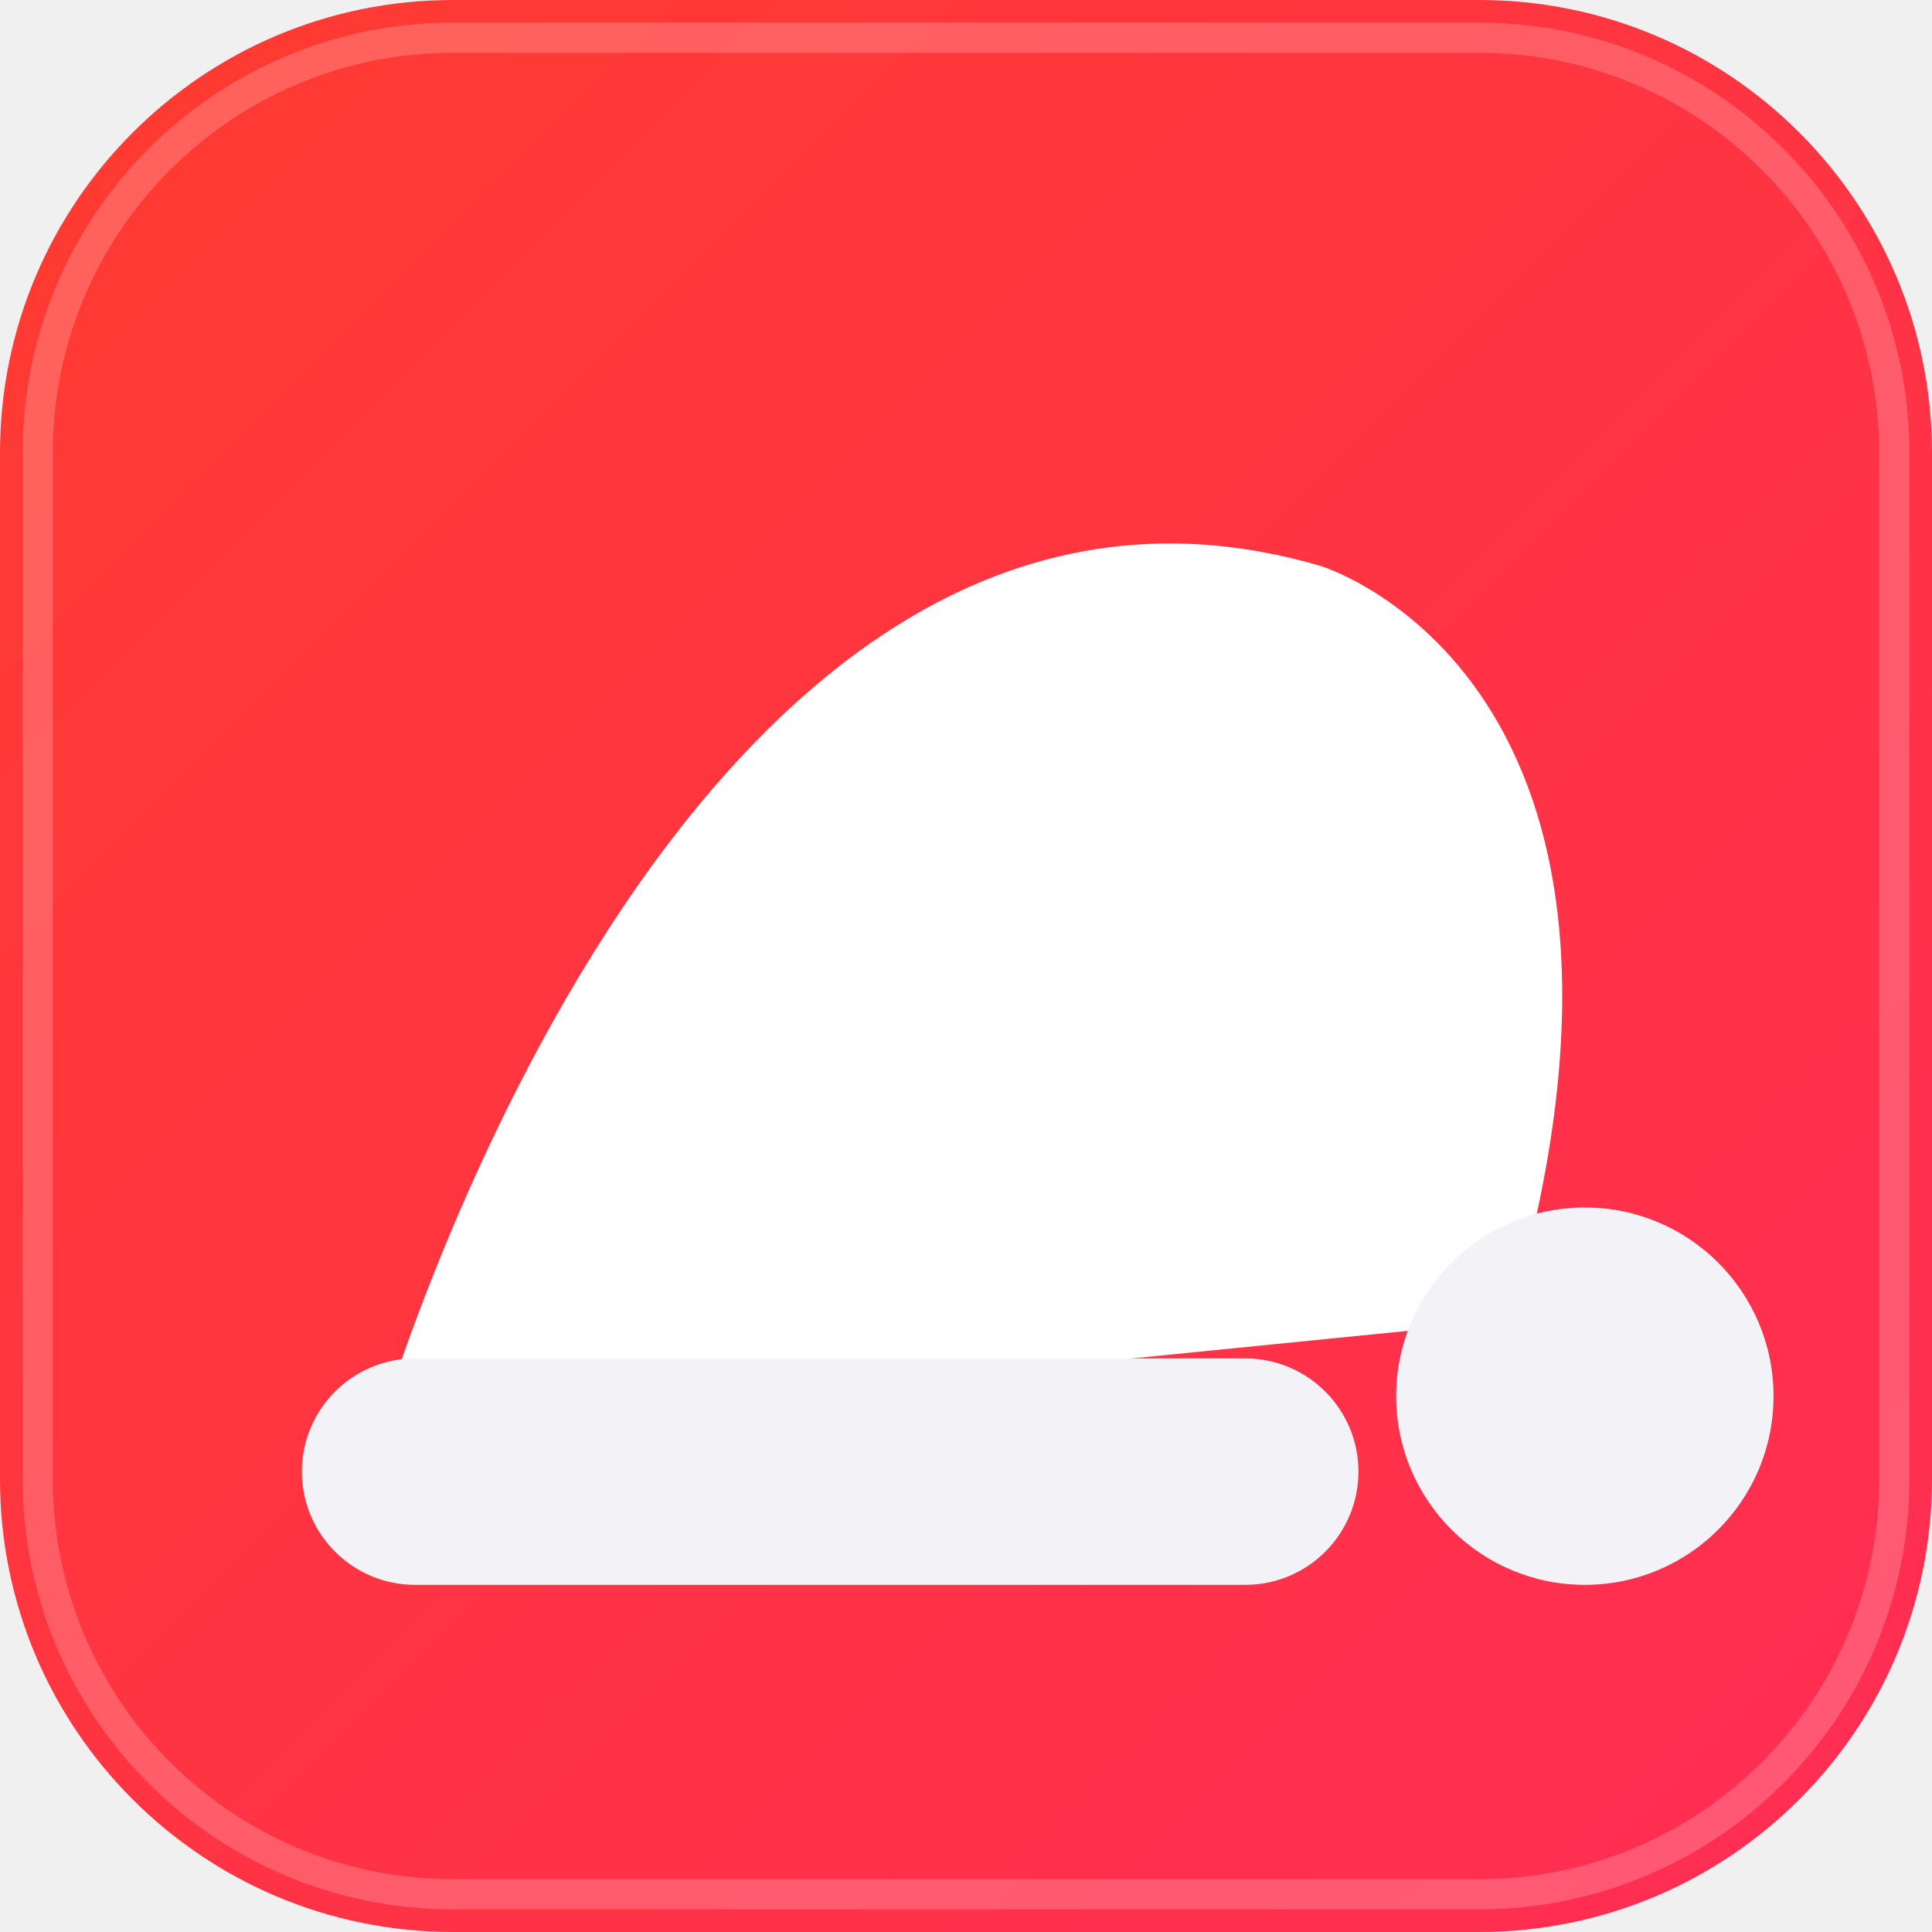
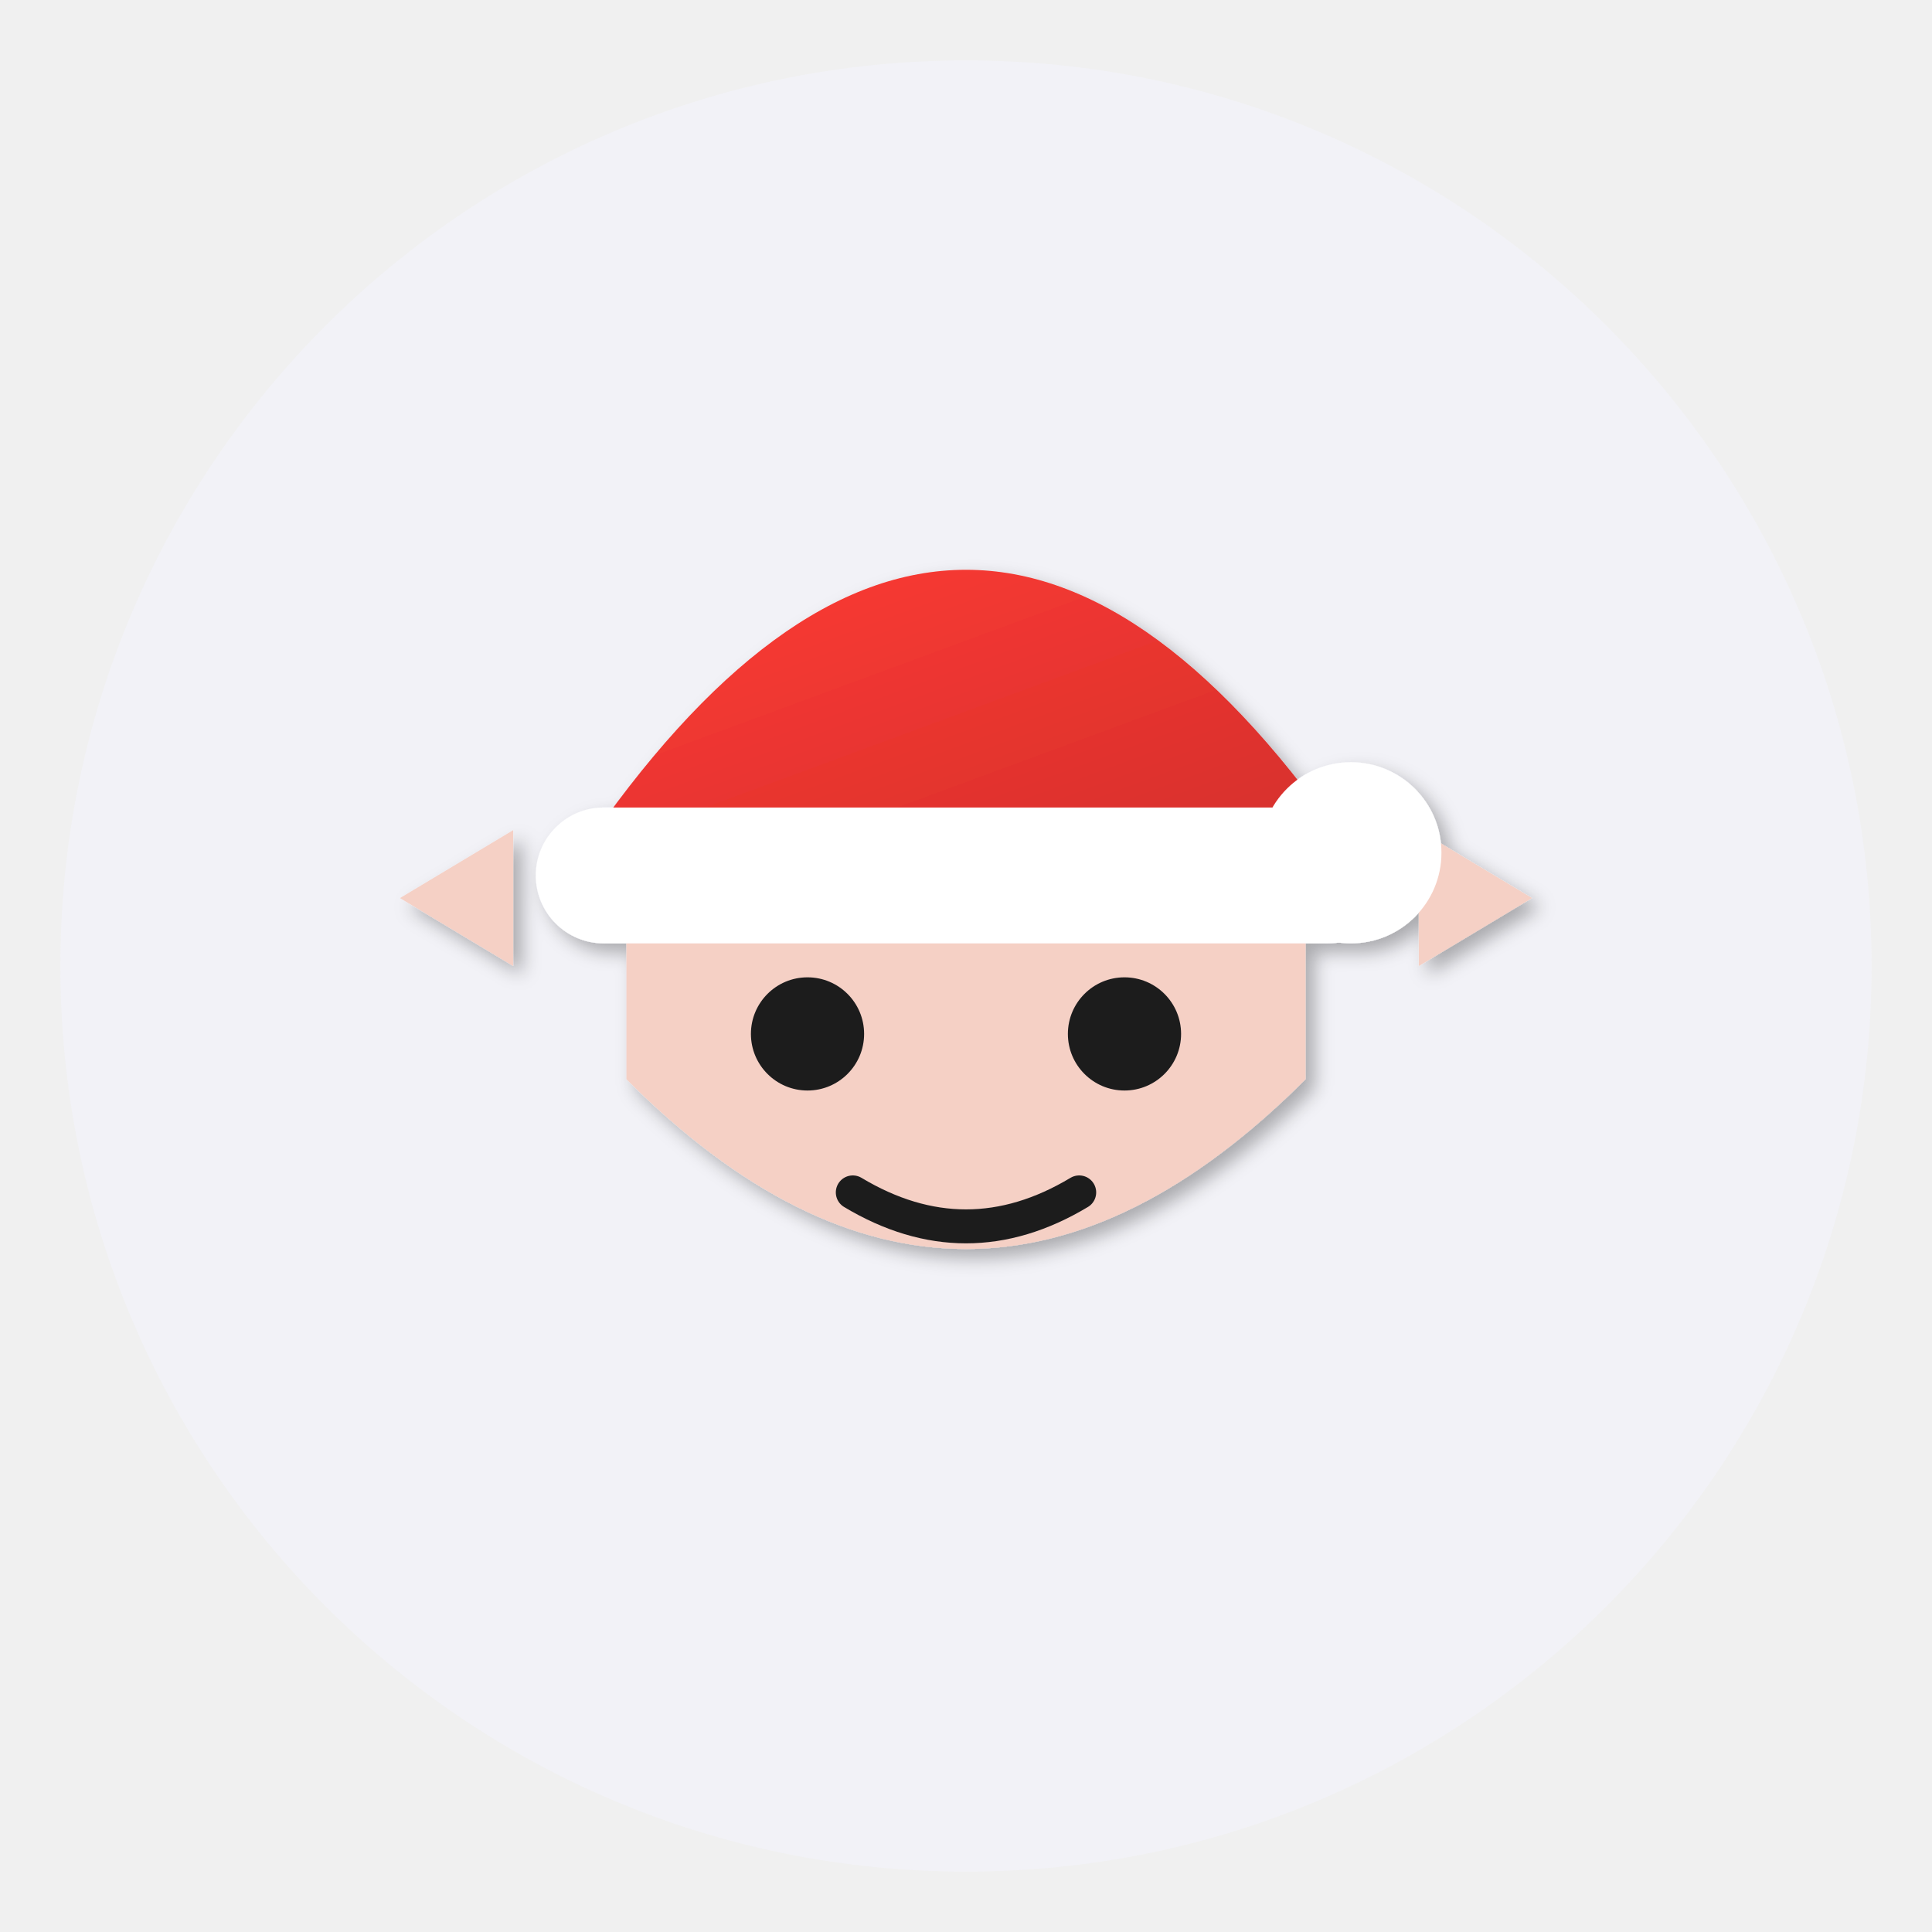
<svg xmlns="http://www.w3.org/2000/svg" viewBox="0 0 512 512">
  <defs>
-     <linearGradient id="grad" x1="0%" y1="0%" x2="100%" y2="100%">
-       <stop offset="0%" style="stop-color:#ff3b30;stop-opacity:1" />
-       <stop offset="100%" style="stop-color:#ff2d55;stop-opacity:1" />
+     <linearGradient id="hatGrad" x1="0%" y1="0%" x2="100%" y2="100%">
+       <stop offset="0%" style="stop-color:#FF3B30;stop-opacity:1" />
+       <stop offset="100%" style="stop-color:#D32F2F;stop-opacity:1" />
    </linearGradient>
-     <filter id="blur" x="-50%" y="-50%" width="200%" height="200%">
-       <feGaussianBlur in="SourceGraphic" stdDeviation="10" />
+     <filter id="shadow" x="-20%" y="-20%" width="140%" height="140%">
+       <feDropShadow dx="4" dy="4" stdDeviation="4" flood-opacity="0.3" />
    </filter>
  </defs>
-   <rect width="512" height="512" rx="120" ry="120" fill="url(#grad)" />
-   <rect x="10" y="10" width="492" height="492" rx="110" ry="110" fill="none" stroke="white" stroke-opacity="0.2" stroke-width="8" />
-   <path d="M100,380 C100,380 180,100 350,150 C350,150 450,180 400,350 L100,380 Z" fill="white" />
-   <circle cx="420" cy="370" r="50" fill="#f2f2f7" />
-   <rect x="80" y="360" width="280" height="60" rx="30" fill="#f2f2f7" />
+   <circle cx="256" cy="256" r="240" fill="#F2F2F7" />
+   <g transform="translate(106, 106) scale(0.6)" filter="url(#shadow)">
+     <path d="M50 250 L0 220 L50 190 Z" fill="#F5D0C5" />
+     <path d="M450 250 L500 220 L450 190 Z" fill="#F5D0C5" />
+     <path d="M100 200 H400 V300 Q250 450 100 300 Z" fill="#F5D0C5" />
+     <path d="M80 200 Q250 -50 420 200 Z" fill="url(#hatGrad)" />
+     <circle cx="420" cy="200" r="40" fill="#FFFFFF" />
+     <rect x="60" y="180" width="380" height="60" rx="30" fill="#FFFFFF" />
+     <circle cx="180" cy="280" r="25" fill="#1D1D1F" />
+     <circle cx="320" cy="280" r="25" fill="#1D1D1F" />
+     <path d="M200 350 Q250 380 300 350" fill="none" stroke="#1D1D1F" stroke-width="15" stroke-linecap="round" />
+   </g>
</svg>
